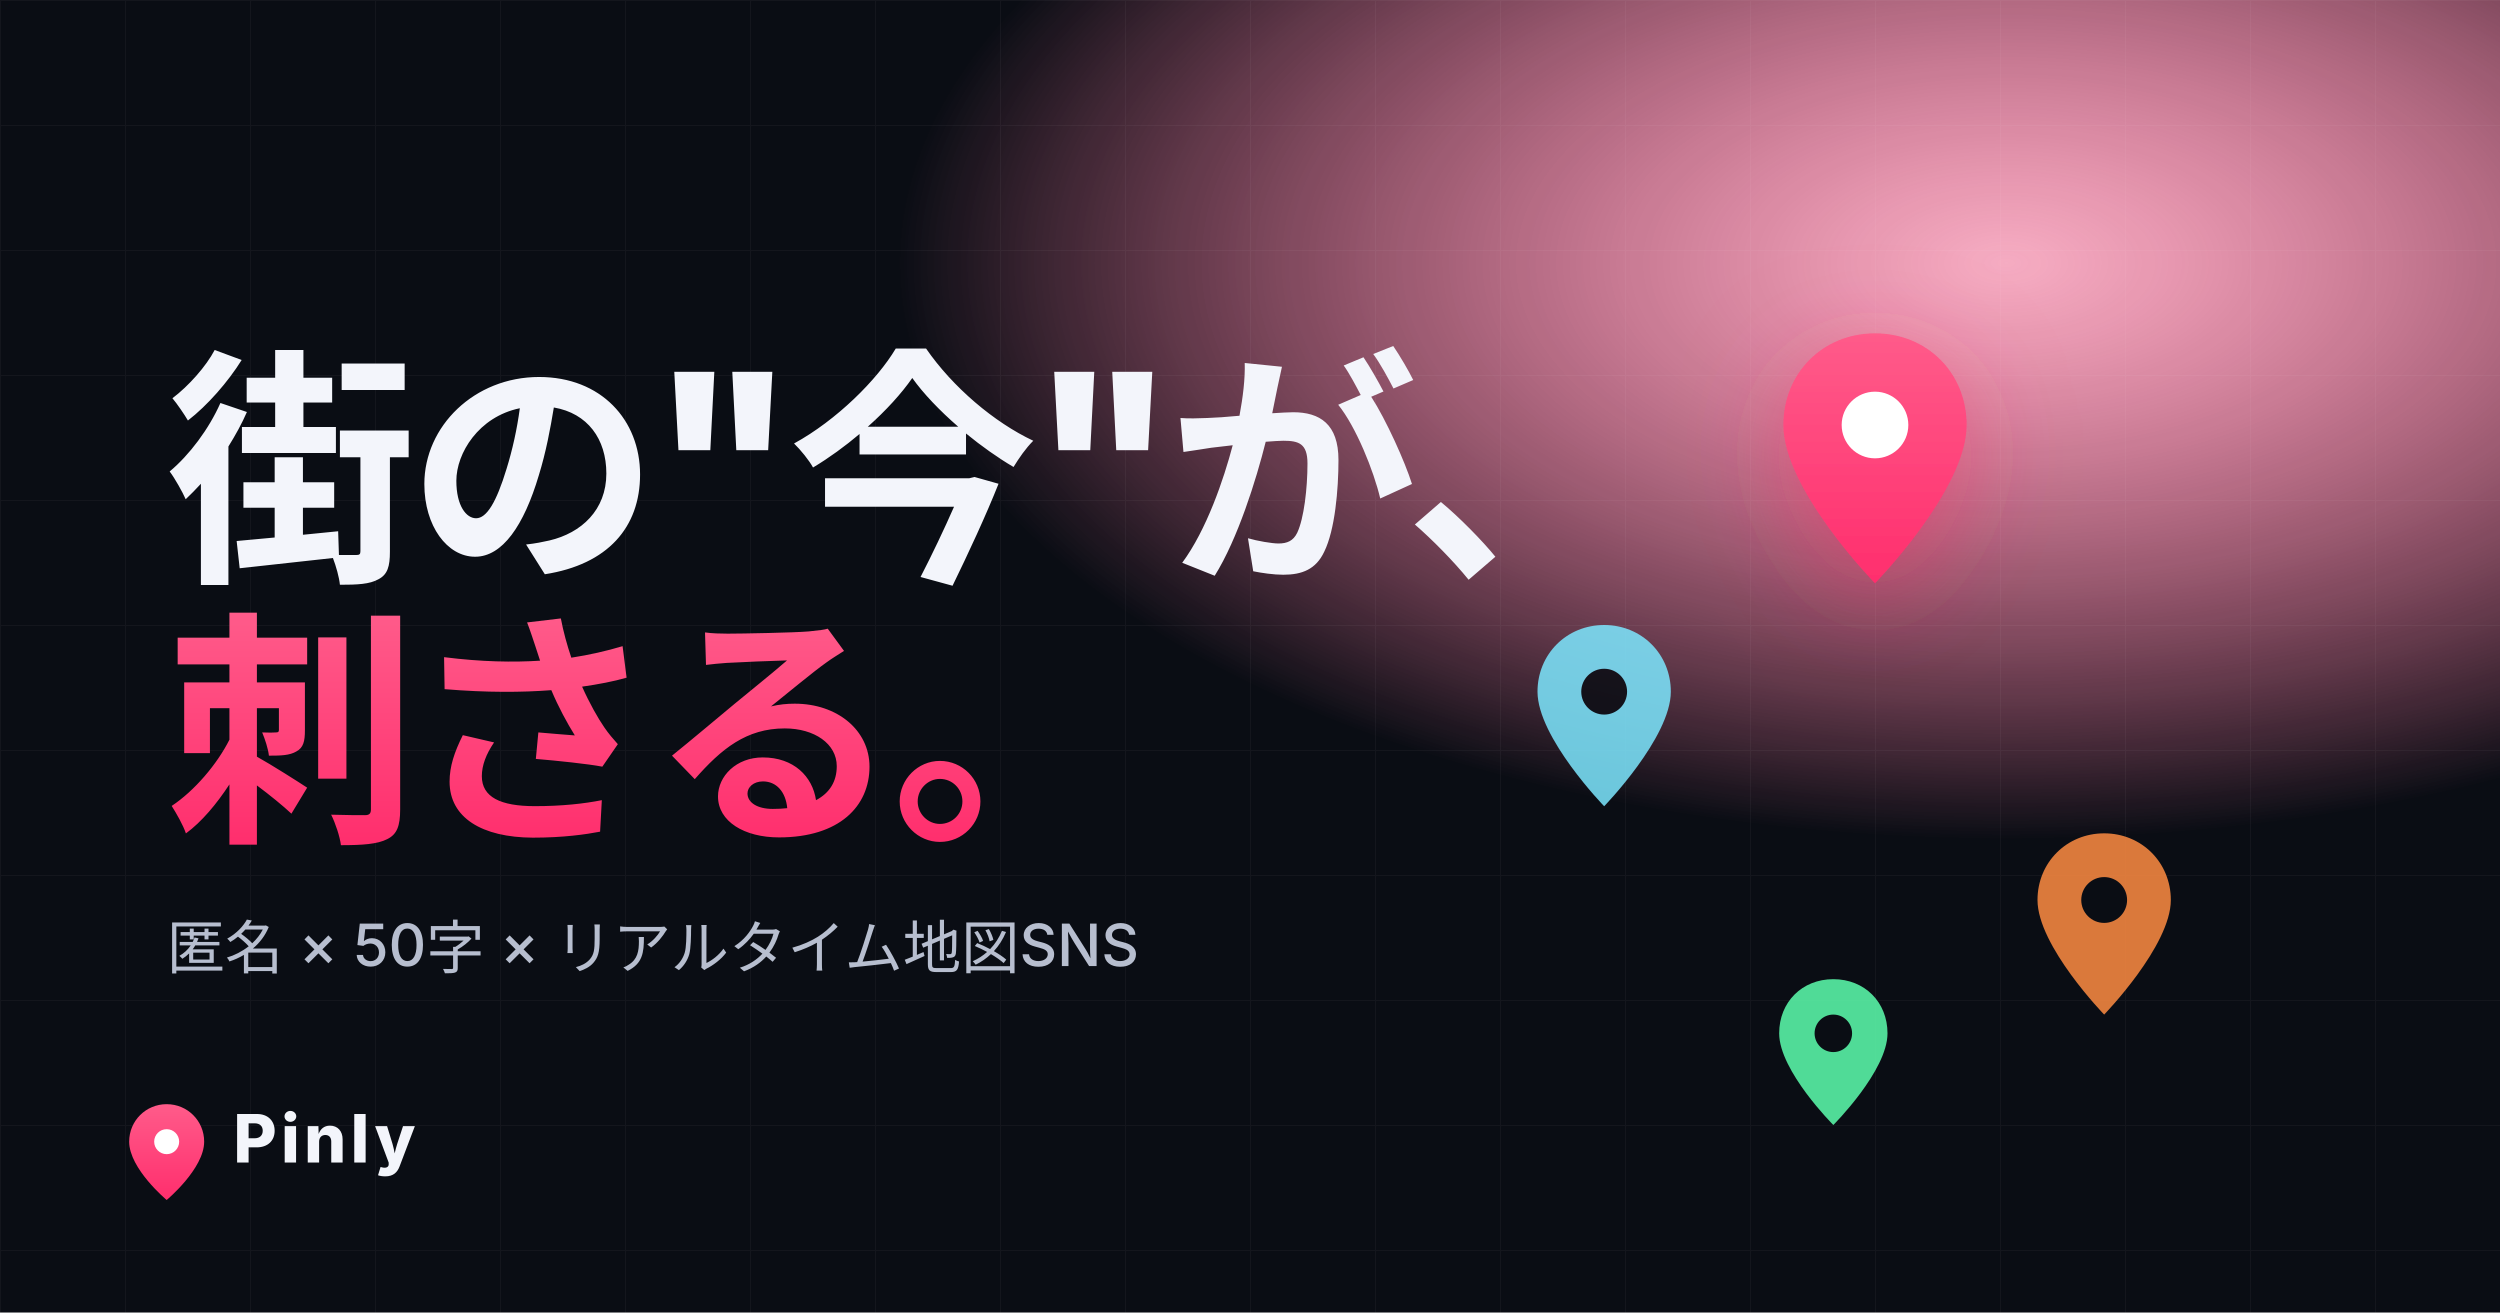
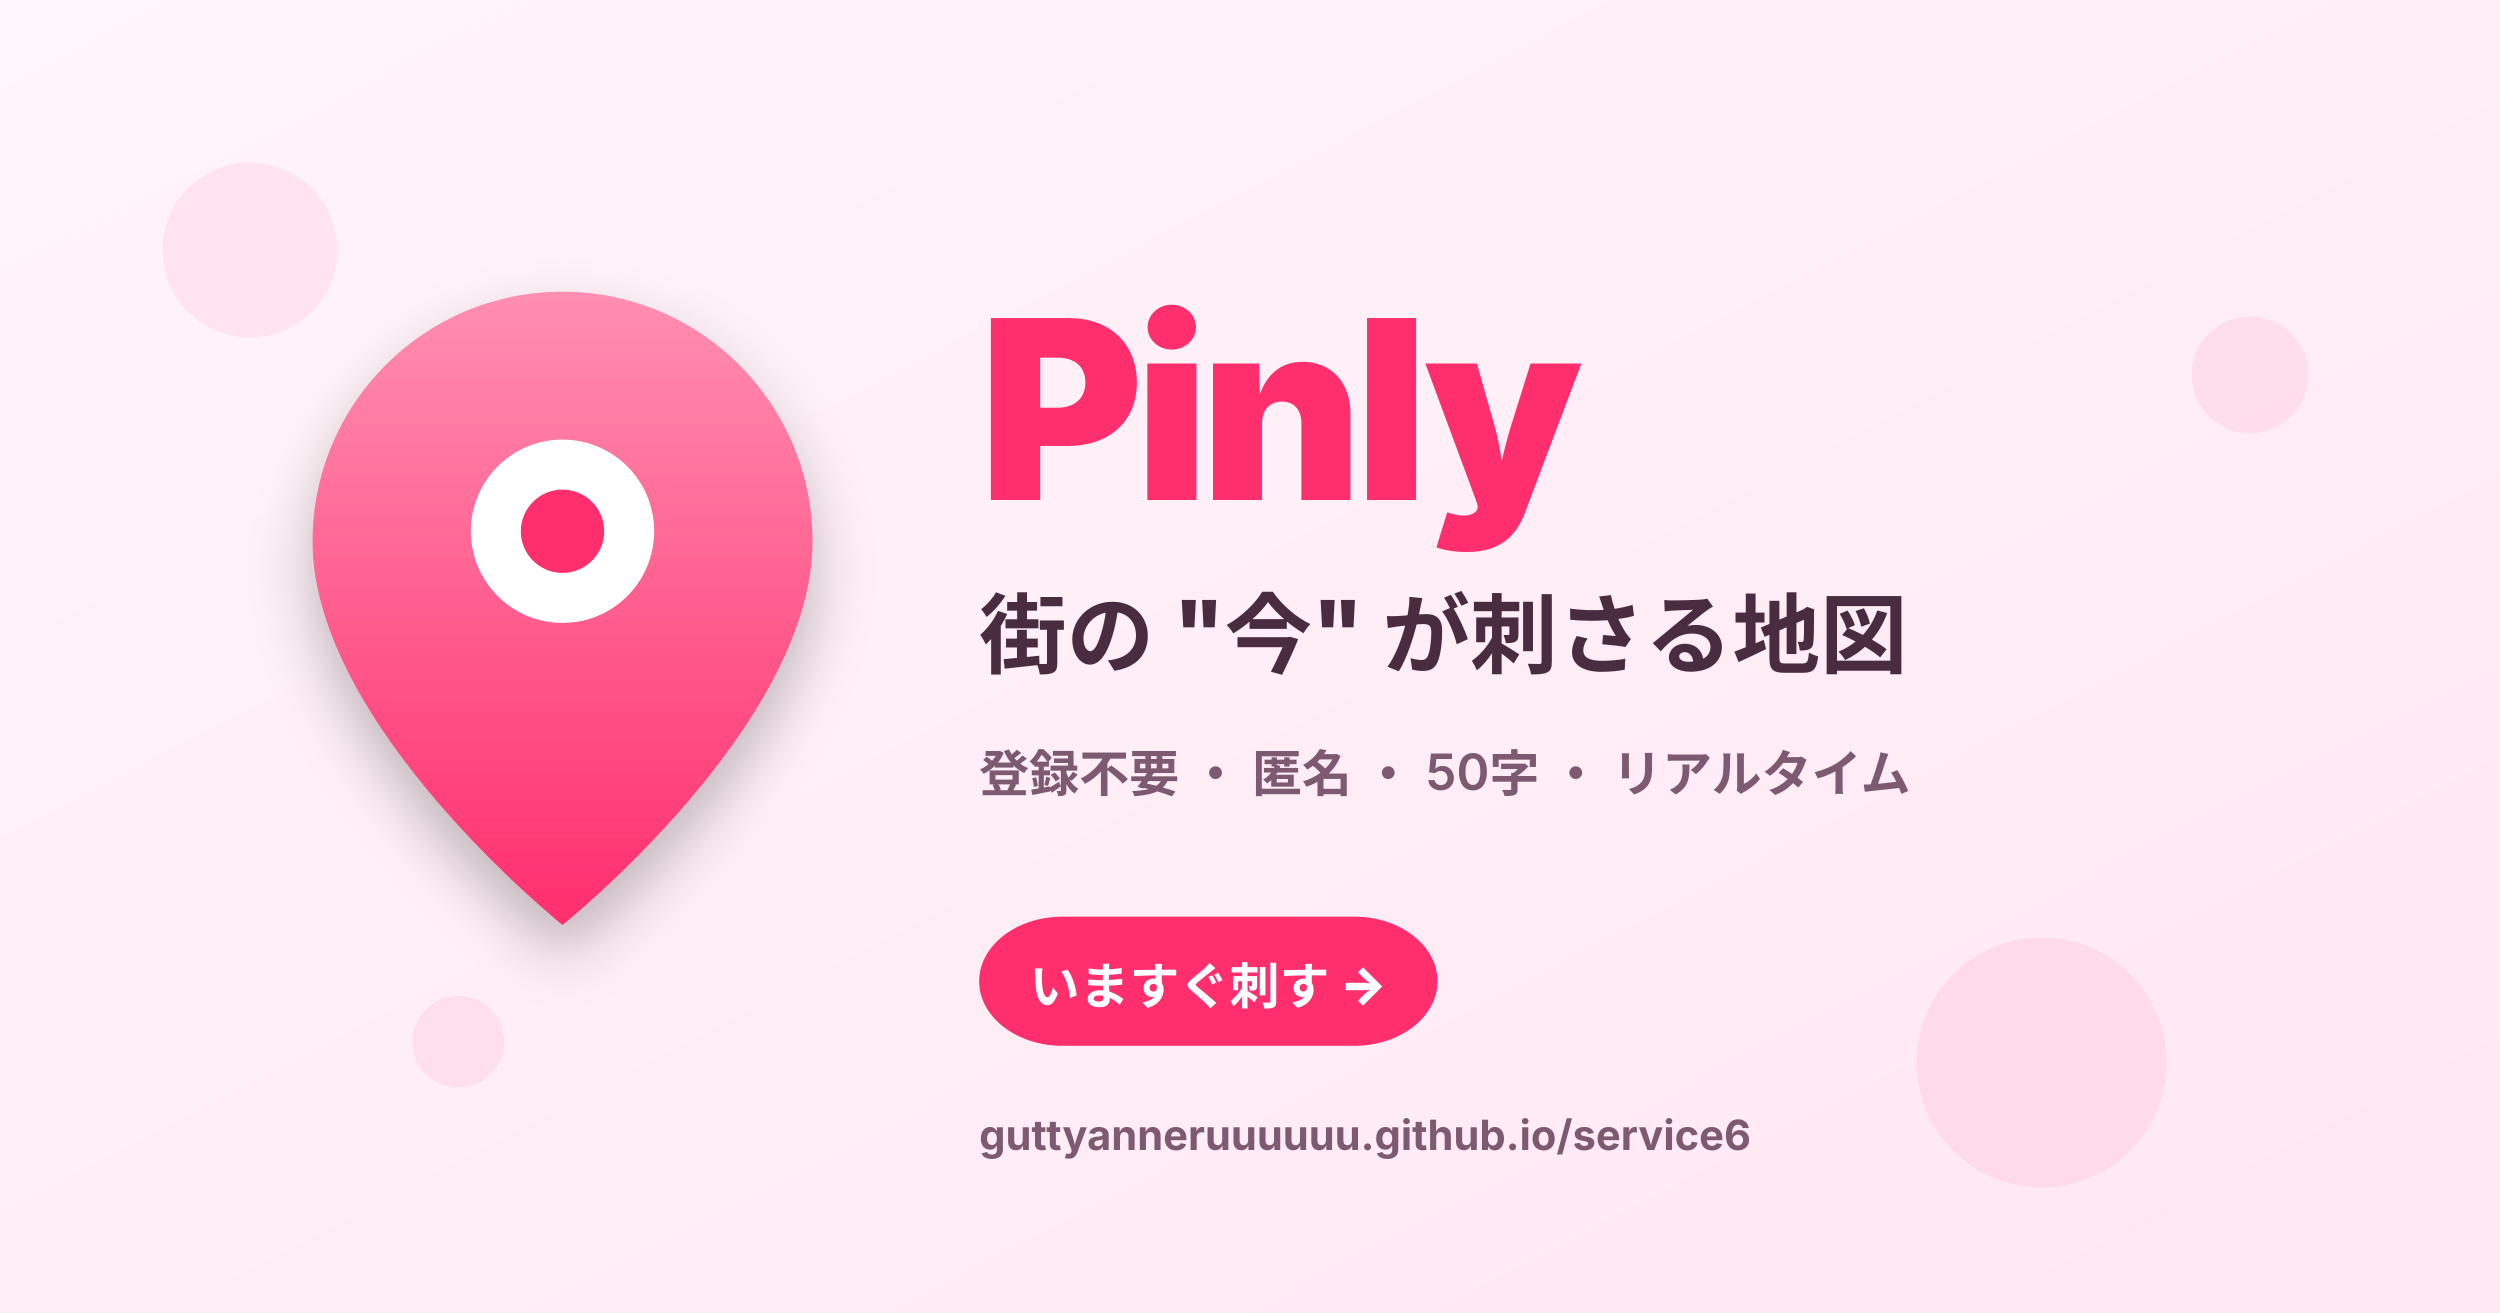
- <svg xmlns="http://www.w3.org/2000/svg" viewBox="0 0 1200 630">
+ <svg xmlns="http://www.w3.org/2000/svg" viewBox="0 0 1200 630" width="1200" height="630">
  <defs>
-     <radialGradient id="bg" cx="80%" cy="20%" r="80%">
-       <stop offset="0%" stop-color="#ff2e6d" stop-opacity="0.35" />
-       <stop offset="55%" stop-color="#0a0d14" stop-opacity="1" />
-       <stop offset="100%" stop-color="#0a0d14" />
-     </radialGradient>
+     <linearGradient id="bg" x1="0" y1="0" x2="1" y2="1">
+       <stop offset="0" stop-color="#fff5fa" />
+       <stop offset="1" stop-color="#ffe7f3" />
+     </linearGradient>
    <linearGradient id="pin" x1="0" y1="0" x2="0" y2="1">
-       <stop offset="0" stop-color="#ff5b8a" />
+       <stop offset="0" stop-color="#ff8fb1" />
      <stop offset="1" stop-color="#ff2e6d" />
    </linearGradient>
-     <pattern id="grid" x="0" y="0" width="60" height="60" patternUnits="userSpaceOnUse">
-       <path d="M 60 0 L 0 0 0 60" fill="none" stroke="rgba(255,255,255,0.04)" stroke-width="1" />
-     </pattern>
+     <filter id="shadow" x="-20%" y="-20%" width="140%" height="140%">
+       <feGaussianBlur in="SourceAlpha" stdDeviation="14" />
+       <feOffset dx="0" dy="14" result="o" />
+       <feComponentTransfer>
+         <feFuncA type="linear" slope="0.25" />
+       </feComponentTransfer>
+       <feMerge>
+         <feMergeNode />
+         <feMergeNode in="SourceGraphic" />
+       </feMerge>
+     </filter>
  </defs>
  <rect width="1200" height="630" fill="url(#bg)" />
-   <rect width="1200" height="630" fill="url(#grid)" />
-   <g transform="translate(900,160)">
-     <path d="M0 0c-25 0-44 19-44 44 0 31 44 76 44 76s44-45 44-76C44 19 25 0 0 0z" fill="url(#pin)" filter="drop-shadow(0 12px 24px rgba(255,46,109,.5))" />
-     <circle cx="0" cy="44" r="16" fill="#fff" />
+   <g fill="#ff6b9d" opacity="0.12">
+     <circle cx="120" cy="120" r="42" />
+     <circle cx="980" cy="510" r="60" />
+     <circle cx="1080" cy="180" r="28" />
+     <circle cx="220" cy="500" r="22" />
  </g>
-   <g transform="translate(770,300)" opacity="0.85">
-     <path d="M0 0c-18 0-32 14-32 32 0 22 32 55 32 55s32-33 32-55C32 14 18 0 0 0z" fill="#7ce7ff" />
-     <circle cx="0" cy="32" r="11" fill="#0a0d14" />
+   <g filter="url(#shadow)" transform="translate(150,140)">
+     <path fill="url(#pin)" d="M120 0C53.7 0 0 53.7 0 120c0 88 120 184 120 184s120-96 120-184C240 53.7 186.3 0 120 0z" />
+     <circle cx="120" cy="115" r="44" fill="#fff" />
+     <circle cx="120" cy="115" r="20" fill="#ff2e6d" />
  </g>
-   <g transform="translate(1010,400)" opacity="0.85">
-     <path d="M0 0c-18 0-32 14-32 32 0 22 32 55 32 55s32-33 32-55C32 14 18 0 0 0z" fill="#ff8c42" />
-     <circle cx="0" cy="32" r="11" fill="#0a0d14" />
-   </g>
-   <g transform="translate(880,470)" opacity="0.85">
-     <path d="M0 0c-15 0-26 11-26 26 0 18 26 44 26 44s26-26 26-44C26 11 15 0 0 0z" fill="#5dffae" />
-     <circle cx="0" cy="26" r="9" fill="#0a0d14" />
-   </g>
-   <g font-family="Inter, system-ui, sans-serif">
-     <text x="80" y="270" fill="#f3f5fb" font-size="120" font-weight="800" letter-spacing="-4">街の"今"が、</text>
-     <text x="80" y="395" fill="url(#pin)" font-size="120" font-weight="800" letter-spacing="-4">刺さる。</text>
-     <text x="80" y="465" fill="#b7becf" font-size="28" font-weight="500">匿名 × 50字 × リアルタイム地図SNS</text>
-     <g transform="translate(80,560)">
-       <path d="M0 -30C-10 -30 -18 -22 -18 -12c0 13 18 28 18 28s18-15 18-28C18 -22 10 -30 0 -30z" fill="url(#pin)" />
-       <circle cx="0" cy="-12" r="6" fill="#fff" />
-       <text x="32" y="-2" fill="#f3f5fb" font-size="32" font-weight="800" letter-spacing="2">Pinly</text>
+   <g font-family="'Noto Sans JP','Hiragino Sans','Inter',sans-serif" fill="#4a2c40">
+     <text x="470" y="240" font-size="120" font-weight="900" fill="#ff2e6d" letter-spacing="-4">Pinly</text>
+     <text x="470" y="320" font-size="42" font-weight="800">街の "今" が刺さる地図</text>
+     <text x="470" y="380" font-size="24" font-weight="600" fill="#7d5a71">登録不要 ・ 匿名 ・ 50字 ・ リアルタイム</text>
+     <g transform="translate(470,440)">
+       <rect x="0" y="0" rx="40" ry="40" width="220" height="62" fill="#ff2e6d" />
+       <text x="110" y="42" font-size="24" font-weight="900" fill="#fff" text-anchor="middle">いますぐ刺す →</text>
    </g>
+     <text x="470" y="552" font-size="20" font-weight="700" fill="#7d5a71">guttyanneruuuuuu.github.io/service6</text>
  </g>
</svg>
